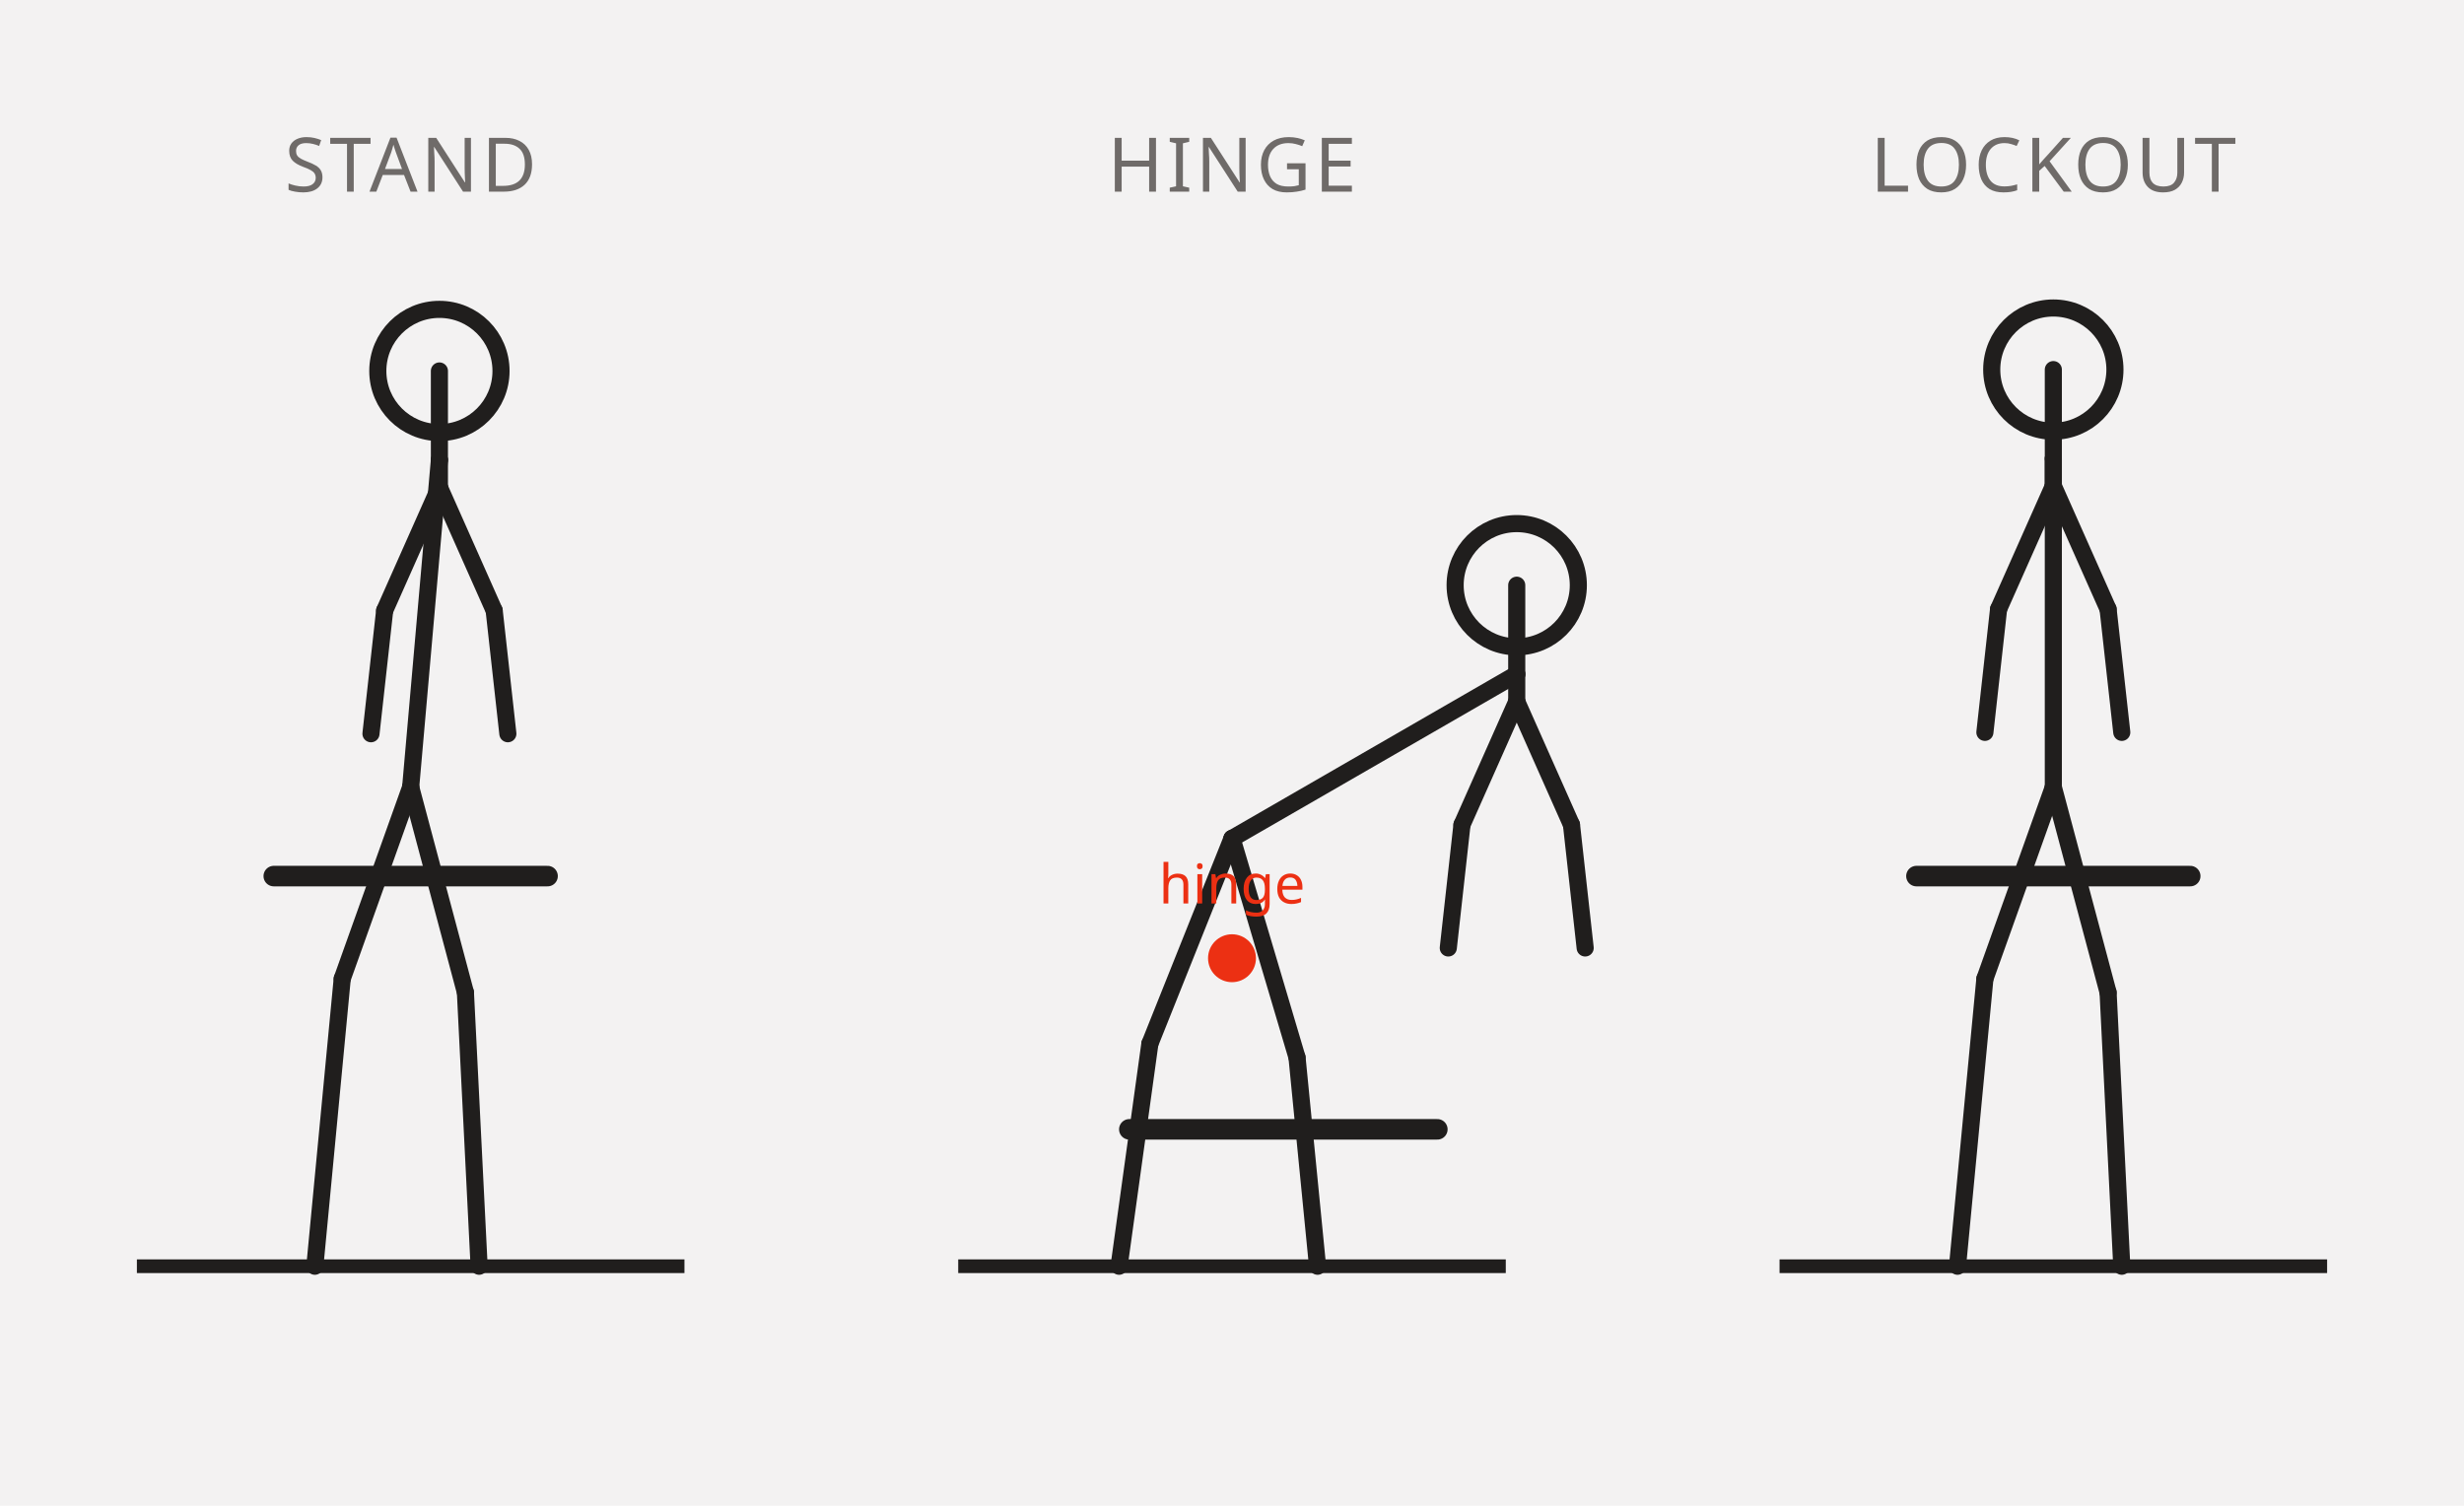
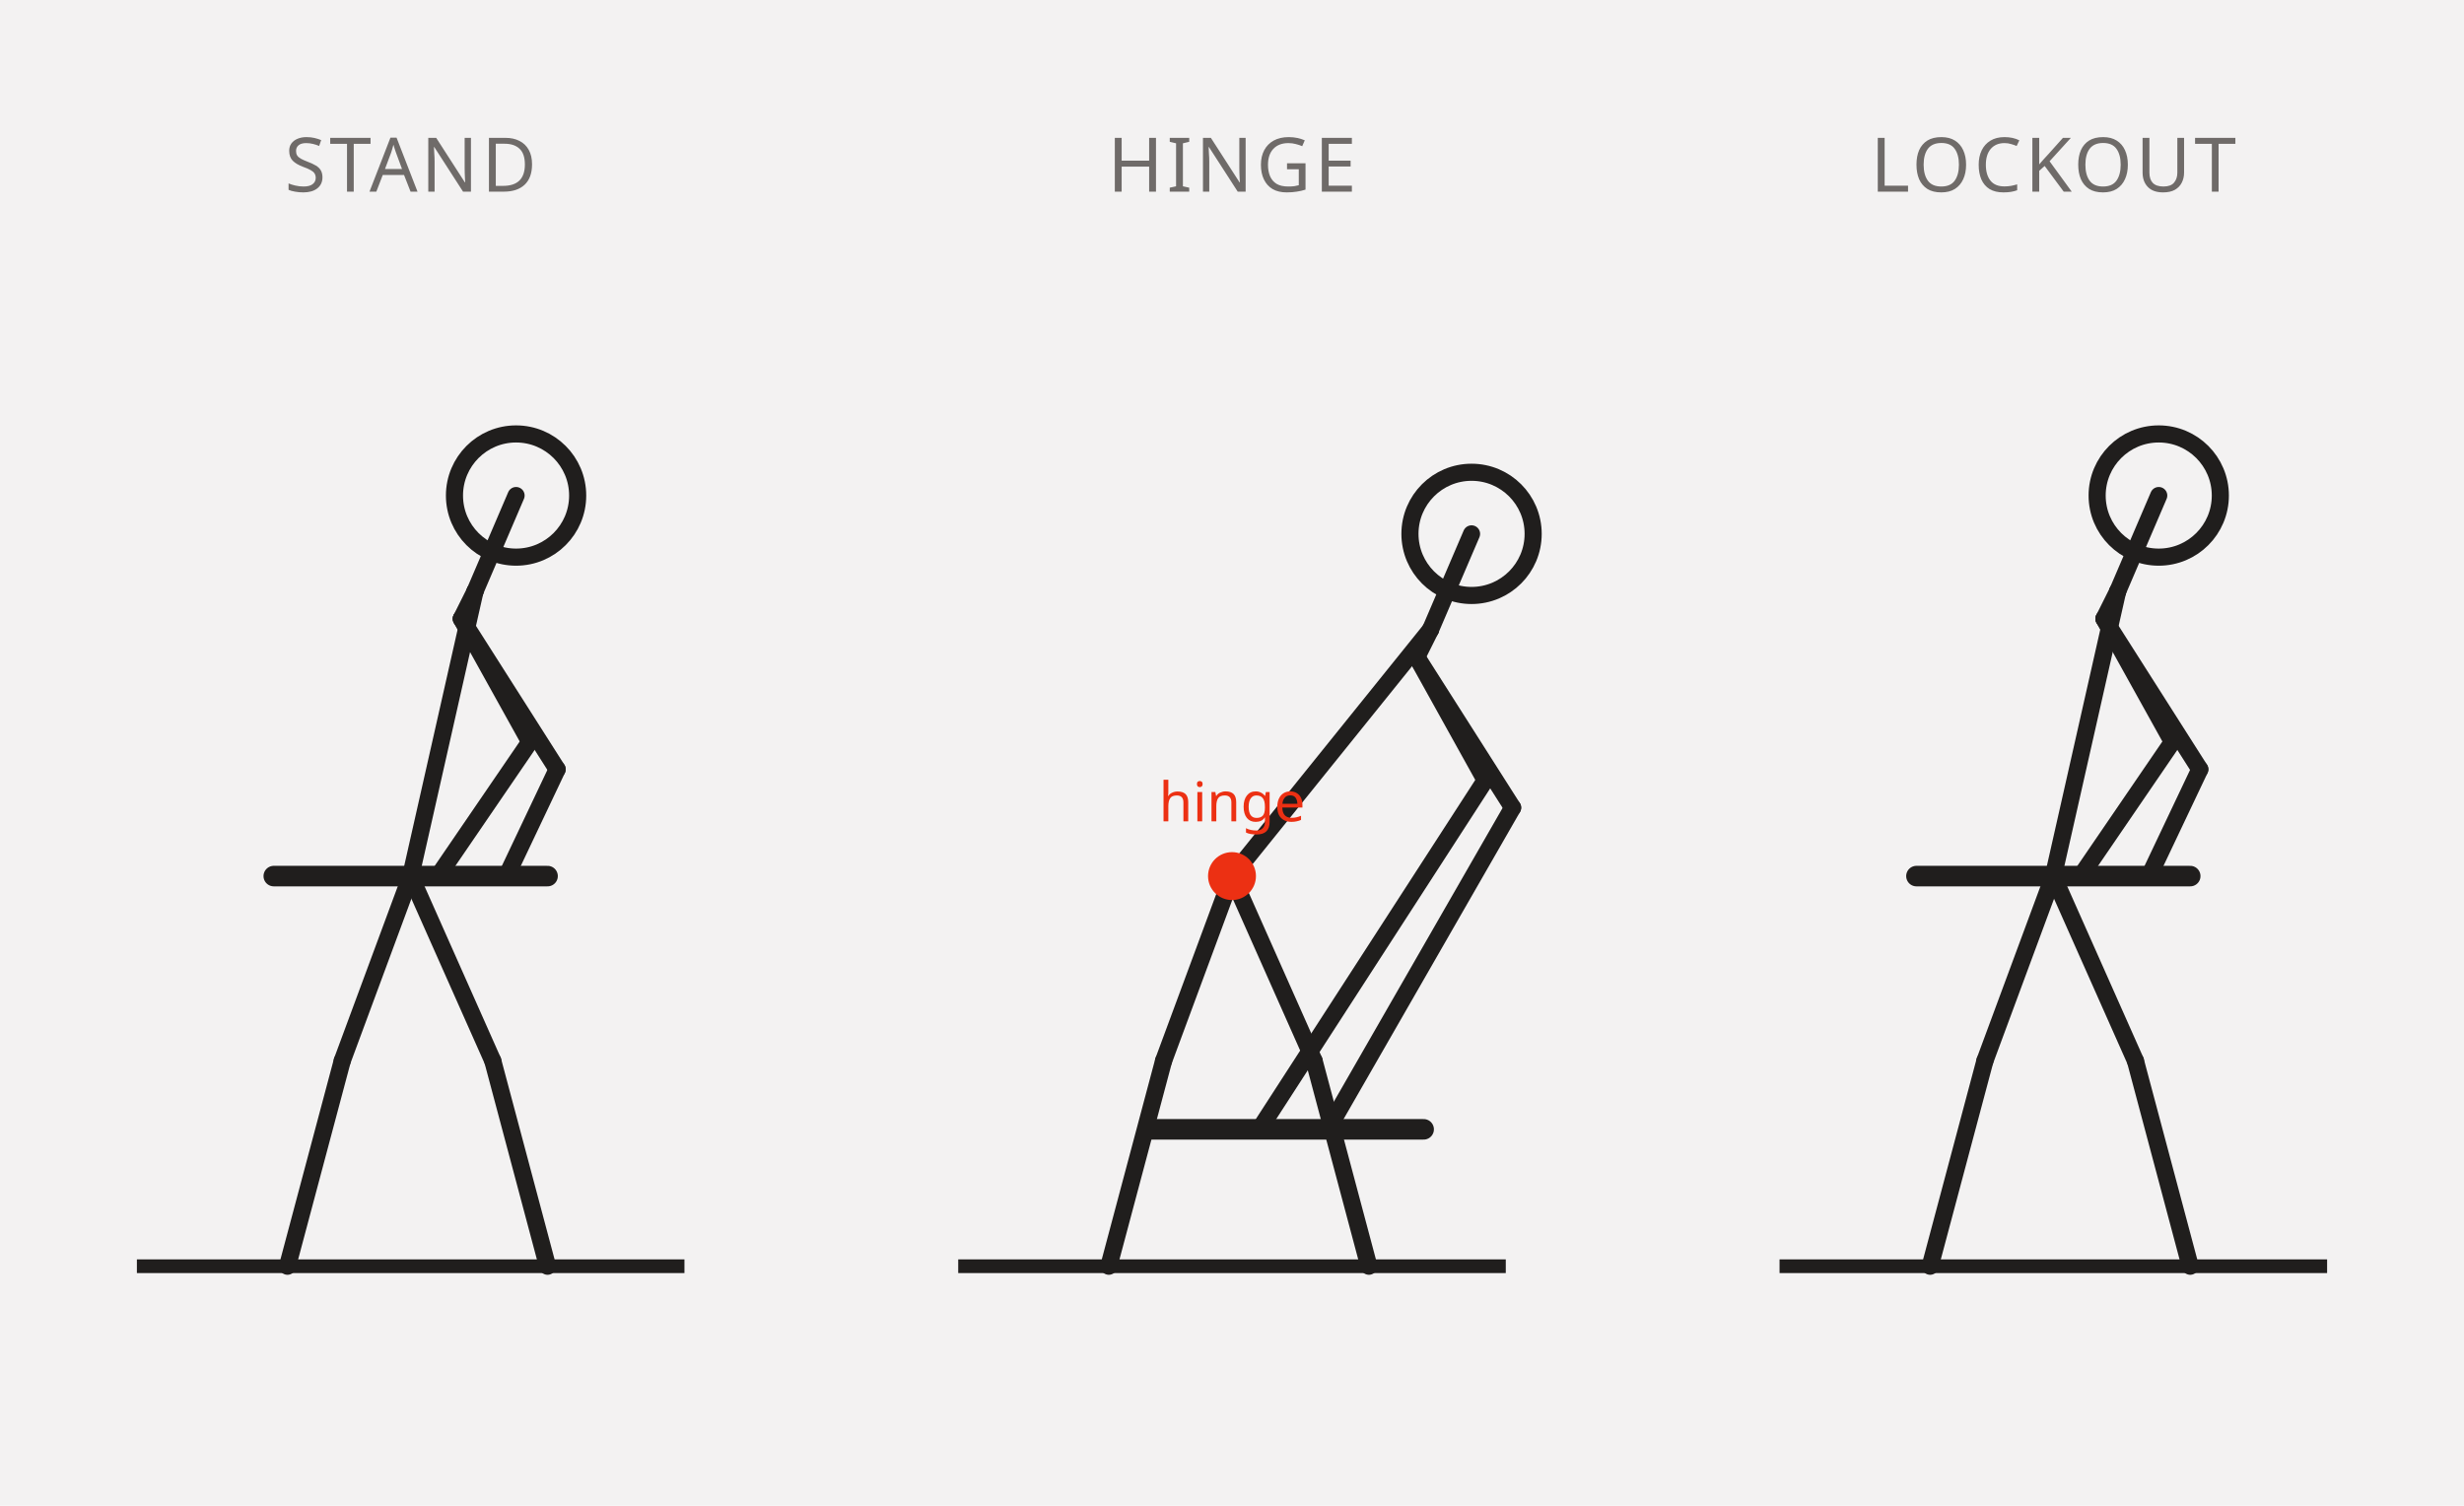
- <svg xmlns="http://www.w3.org/2000/svg" viewBox="0 0 360 220" fill="none" role="img" aria-label="RDL form: stand, hinge, lockout">
+ <svg xmlns="http://www.w3.org/2000/svg" viewBox="0 0 360 220" fill="none" role="img" aria-label="RDL: stand, hinge, lockout">
  <rect width="360" height="220" fill="#f3f2f2" />
  <text x="60" y="28" text-anchor="middle" fill="#6f6b69" font-family="Archivo, system-ui, sans-serif" font-size="11" letter-spacing="0.5">STAND</text>
  <text x="180" y="28" text-anchor="middle" fill="#6f6b69" font-family="Archivo, system-ui, sans-serif" font-size="11" letter-spacing="0.5">HINGE</text>
  <text x="300" y="28" text-anchor="middle" fill="#6f6b69" font-family="Archivo, system-ui, sans-serif" font-size="11" letter-spacing="0.5">LOCKOUT</text>
  <line x1="20" y1="185" x2="100" y2="185" stroke="#201e1d" stroke-width="2" />
  <line x1="140" y1="185" x2="220" y2="185" stroke="#201e1d" stroke-width="2" />
  <line x1="260" y1="185" x2="340" y2="185" stroke="#201e1d" stroke-width="2" />
  <g stroke="#201e1d" stroke-width="2.5" stroke-linecap="round" stroke-linejoin="round" fill="none">
-     <circle cx="64.2" cy="54.2" r="9" />
-     <line x1="64.2" y1="54.2" x2="64.2" y2="67.2" />
-     <line x1="64.2" y1="67.2" x2="60" y2="115" />
-     <line x1="64.2" y1="67.2" x2="64.2" y2="71.2" />
-     <line x1="64.2" y1="71.2" x2="56.2" y2="89.2" />
-     <line x1="56.2" y1="89.2" x2="54.2" y2="107.2" />
-     <line x1="64.2" y1="71.2" x2="72.2" y2="89.2" />
-     <line x1="72.2" y1="89.2" x2="74.2" y2="107.2" />
-     <line x1="60" y1="115" x2="50" y2="143" />
-     <line x1="50" y1="143" x2="46" y2="185" />
-     <line x1="60" y1="115" x2="68" y2="145" />
-     <line x1="68" y1="145" x2="70" y2="185" />
+     <circle cx="75.4" cy="72.4" r="9" />
+     <line x1="75.4" y1="72.4" x2="69.4" y2="86.4" />
+     <line x1="69.4" y1="86.4" x2="60" y2="128" />
+     <line x1="69.4" y1="86.4" x2="67.4" y2="90.4" />
+     <line x1="67.4" y1="90.4" x2="77.4" y2="108.4" />
+     <line x1="77.4" y1="108.4" x2="64" y2="128" />
+     <line x1="67.4" y1="90.4" x2="81.4" y2="112.4" />
+     <line x1="81.4" y1="112.4" x2="74" y2="128" />
+     <line x1="60" y1="128" x2="50" y2="155" />
+     <line x1="50" y1="155" x2="42" y2="185" />
+     <line x1="60" y1="128" x2="72" y2="155" />
+     <line x1="72" y1="155" x2="80" y2="185" />
  </g>
  <line x1="40" y1="128" x2="80" y2="128" stroke="#201e1d" stroke-width="3" stroke-linecap="round" />
  <g stroke="#201e1d" stroke-width="2.5" stroke-linecap="round" stroke-linejoin="round" fill="none">
-     <circle cx="221.6" cy="85.5" r="9" />
-     <line x1="221.6" y1="85.5" x2="221.6" y2="98.5" />
-     <line x1="221.6" y1="98.5" x2="180" y2="122.5" />
-     <line x1="221.6" y1="98.5" x2="221.6" y2="102.5" />
-     <line x1="221.6" y1="102.5" x2="213.6" y2="120.5" />
-     <line x1="213.6" y1="120.5" x2="211.6" y2="138.5" />
-     <line x1="221.6" y1="102.5" x2="229.6" y2="120.5" />
-     <line x1="229.6" y1="120.5" x2="231.6" y2="138.5" />
-     <line x1="180" y1="122.5" x2="168" y2="152.5" />
-     <line x1="168" y1="152.5" x2="163.5" y2="185" />
-     <line x1="180" y1="122.5" x2="189.5" y2="154.5" />
-     <line x1="189.5" y1="154.5" x2="192.5" y2="185" />
+     <circle cx="215" cy="78" r="9" />
+     <line x1="215" y1="78" x2="209" y2="92" />
+     <line x1="209" y1="92" x2="180" y2="128" />
+     <line x1="209" y1="92" x2="207" y2="96" />
+     <line x1="207" y1="96" x2="217" y2="114" />
+     <line x1="217" y1="114" x2="184" y2="165" />
+     <line x1="207" y1="96" x2="221" y2="118" />
+     <line x1="221" y1="118" x2="194" y2="165" />
+     <line x1="180" y1="128" x2="170" y2="155" />
+     <line x1="170" y1="155" x2="162" y2="185" />
+     <line x1="180" y1="128" x2="192" y2="155" />
+     <line x1="192" y1="155" x2="200" y2="185" />
  </g>
-   <line x1="165" y1="165" x2="210" y2="165" stroke="#201e1d" stroke-width="3" stroke-linecap="round" />
-   <circle cx="180" cy="140" r="3.5" fill="#ec3013" />
-   <text x="180" y="132" text-anchor="middle" fill="#ec3013" font-family="Archivo, system-ui, sans-serif" font-size="8">hinge</text>
+   <line x1="168" y1="165" x2="208" y2="165" stroke="#201e1d" stroke-width="3" stroke-linecap="round" />
+   <circle cx="180" cy="128" r="3.5" fill="#ec3013" />
+   <text x="180" y="120" text-anchor="middle" fill="#ec3013" font-family="Archivo, system-ui, sans-serif" font-size="8">hinge</text>
  <g stroke="#201e1d" stroke-width="2.5" stroke-linecap="round" stroke-linejoin="round" fill="none">
-     <circle cx="300" cy="54" r="9" />
-     <line x1="300" y1="54" x2="300" y2="67" />
-     <line x1="300" y1="67" x2="300" y2="115" />
-     <line x1="300" y1="67" x2="300" y2="71" />
-     <line x1="300" y1="71" x2="292" y2="89" />
-     <line x1="292" y1="89" x2="290" y2="107" />
-     <line x1="300" y1="71" x2="308" y2="89" />
-     <line x1="308" y1="89" x2="310" y2="107" />
-     <line x1="300" y1="115" x2="290" y2="143" />
-     <line x1="290" y1="143" x2="286" y2="185" />
-     <line x1="300" y1="115" x2="308" y2="145" />
-     <line x1="308" y1="145" x2="310" y2="185" />
+     <circle cx="315.4" cy="72.4" r="9" />
+     <line x1="315.4" y1="72.4" x2="309.4" y2="86.4" />
+     <line x1="309.4" y1="86.4" x2="300" y2="128" />
+     <line x1="309.4" y1="86.4" x2="307.4" y2="90.4" />
+     <line x1="307.4" y1="90.4" x2="317.4" y2="108.4" />
+     <line x1="317.4" y1="108.4" x2="304" y2="128" />
+     <line x1="307.4" y1="90.4" x2="321.4" y2="112.4" />
+     <line x1="321.4" y1="112.4" x2="314" y2="128" />
+     <line x1="300" y1="128" x2="290" y2="155" />
+     <line x1="290" y1="155" x2="282" y2="185" />
+     <line x1="300" y1="128" x2="312" y2="155" />
+     <line x1="312" y1="155" x2="320" y2="185" />
  </g>
  <line x1="280" y1="128" x2="320" y2="128" stroke="#201e1d" stroke-width="3" stroke-linecap="round" />
</svg>
